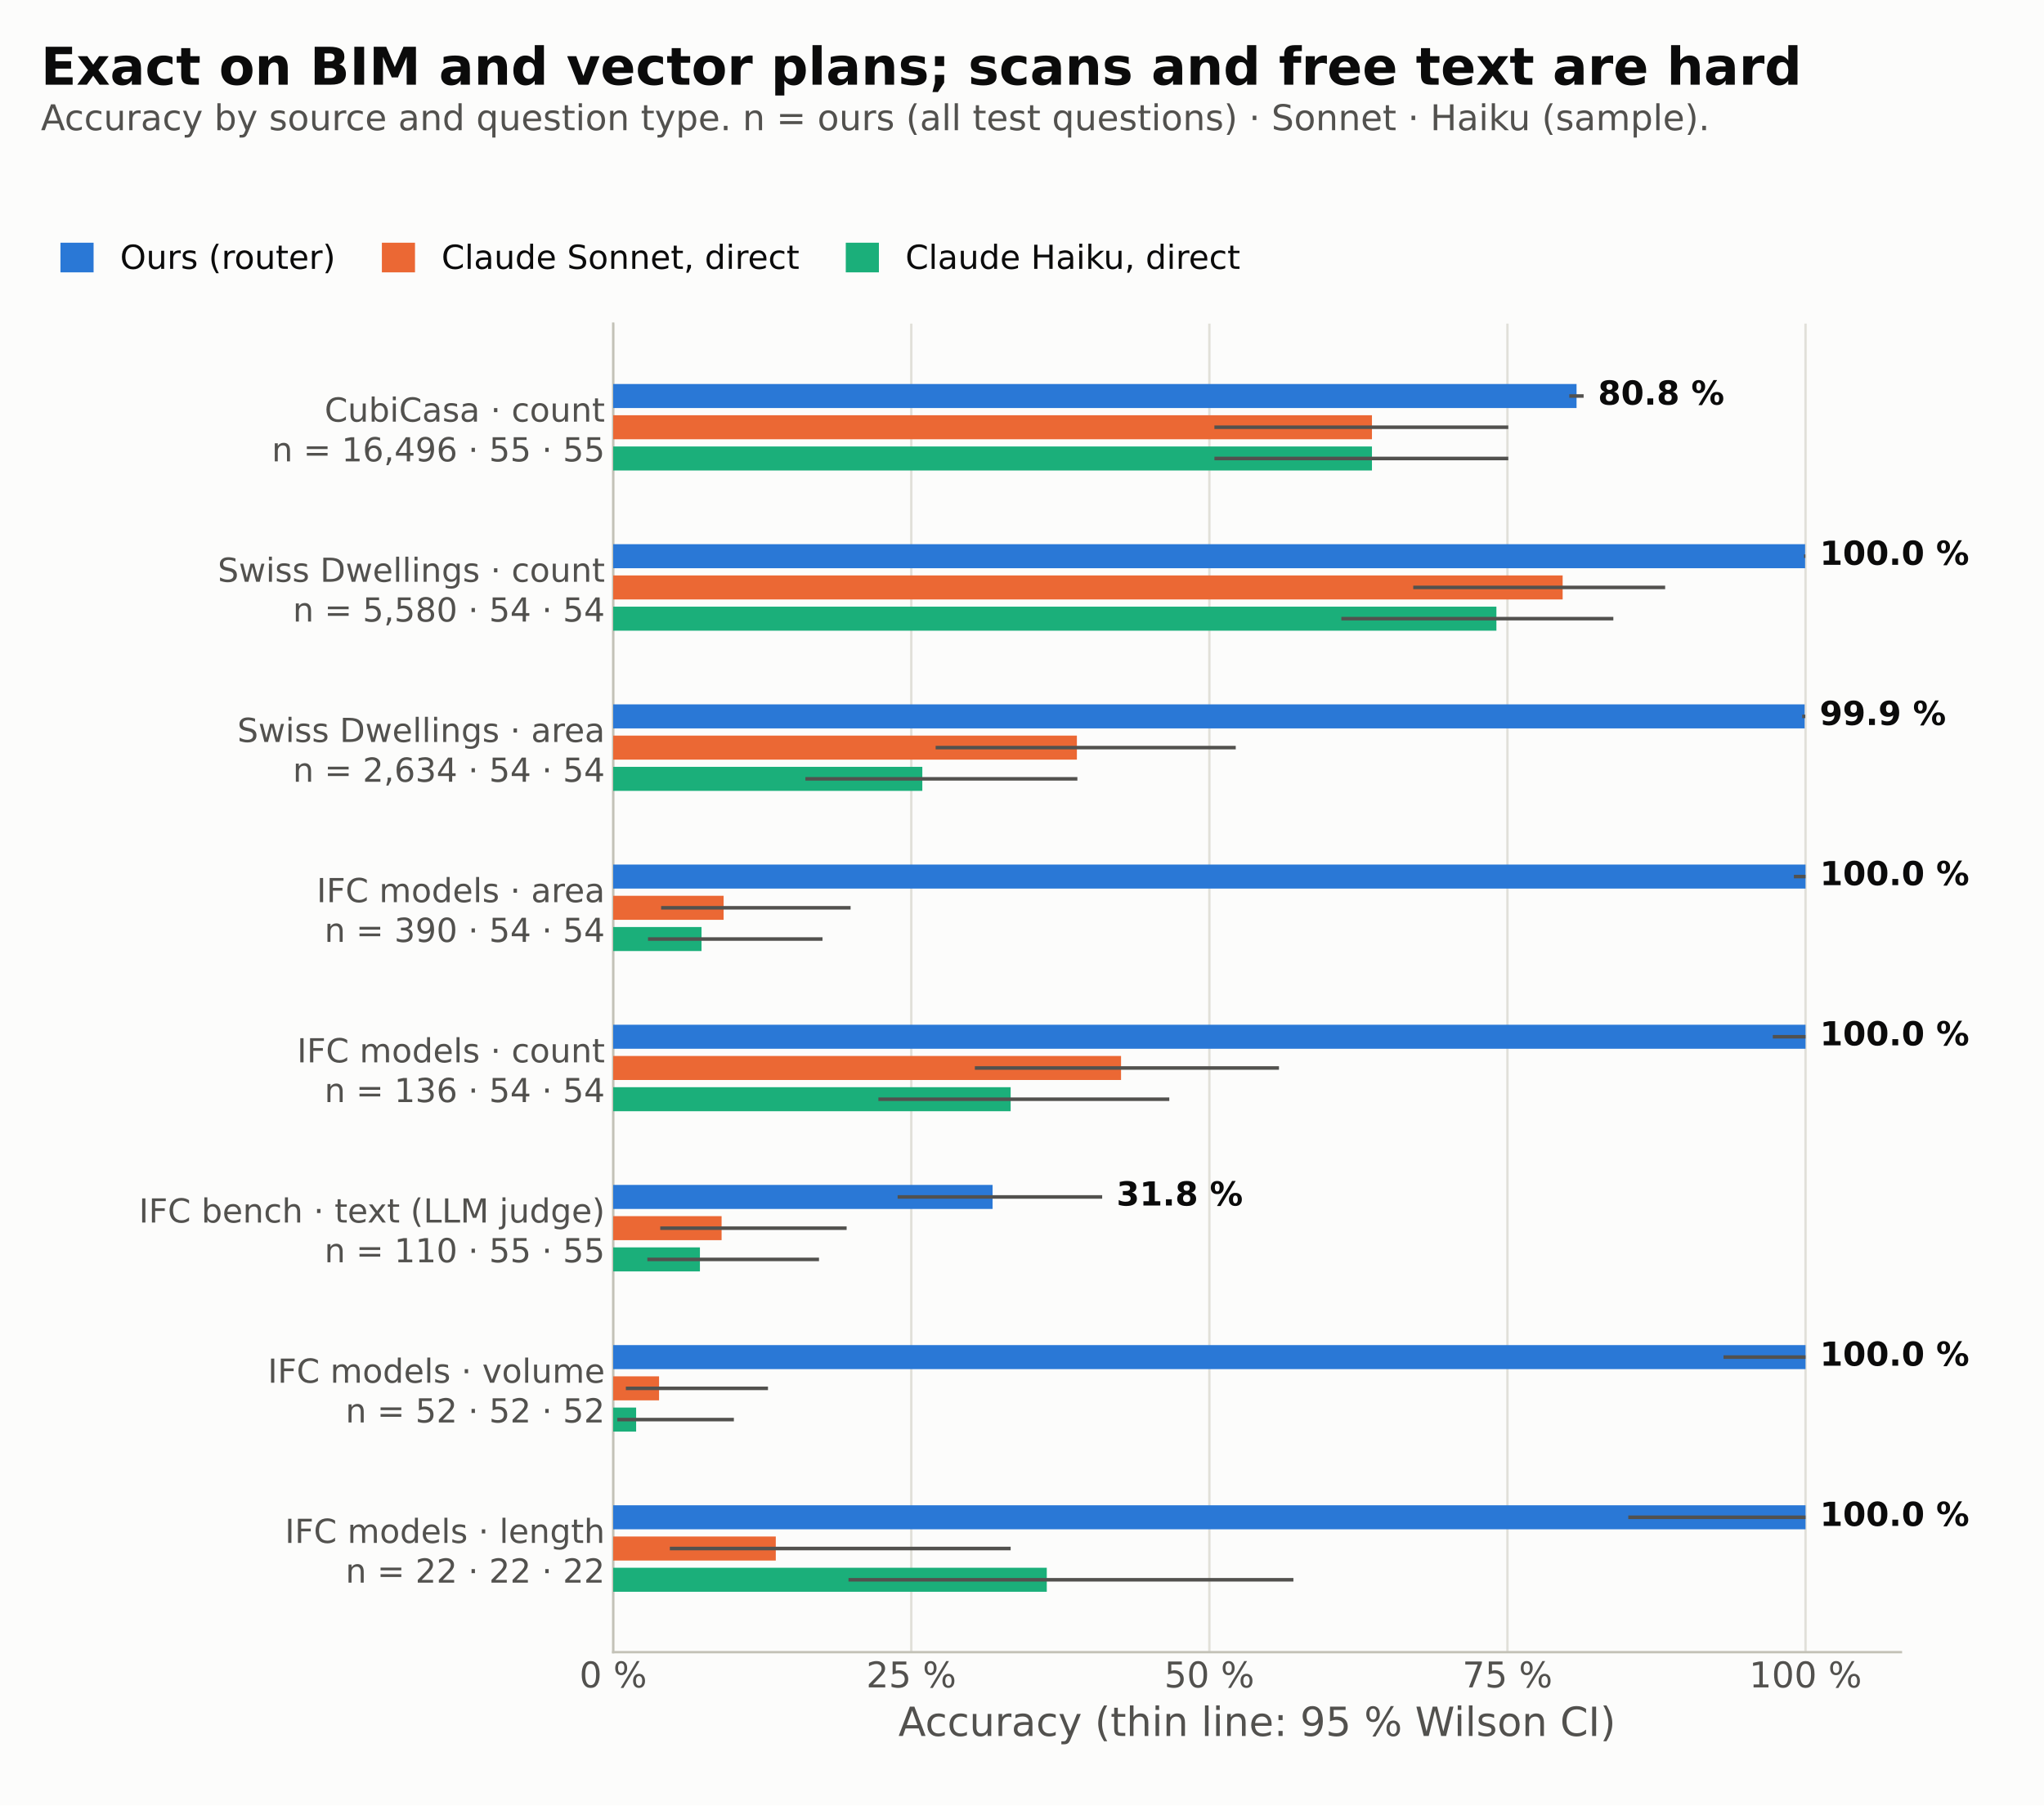
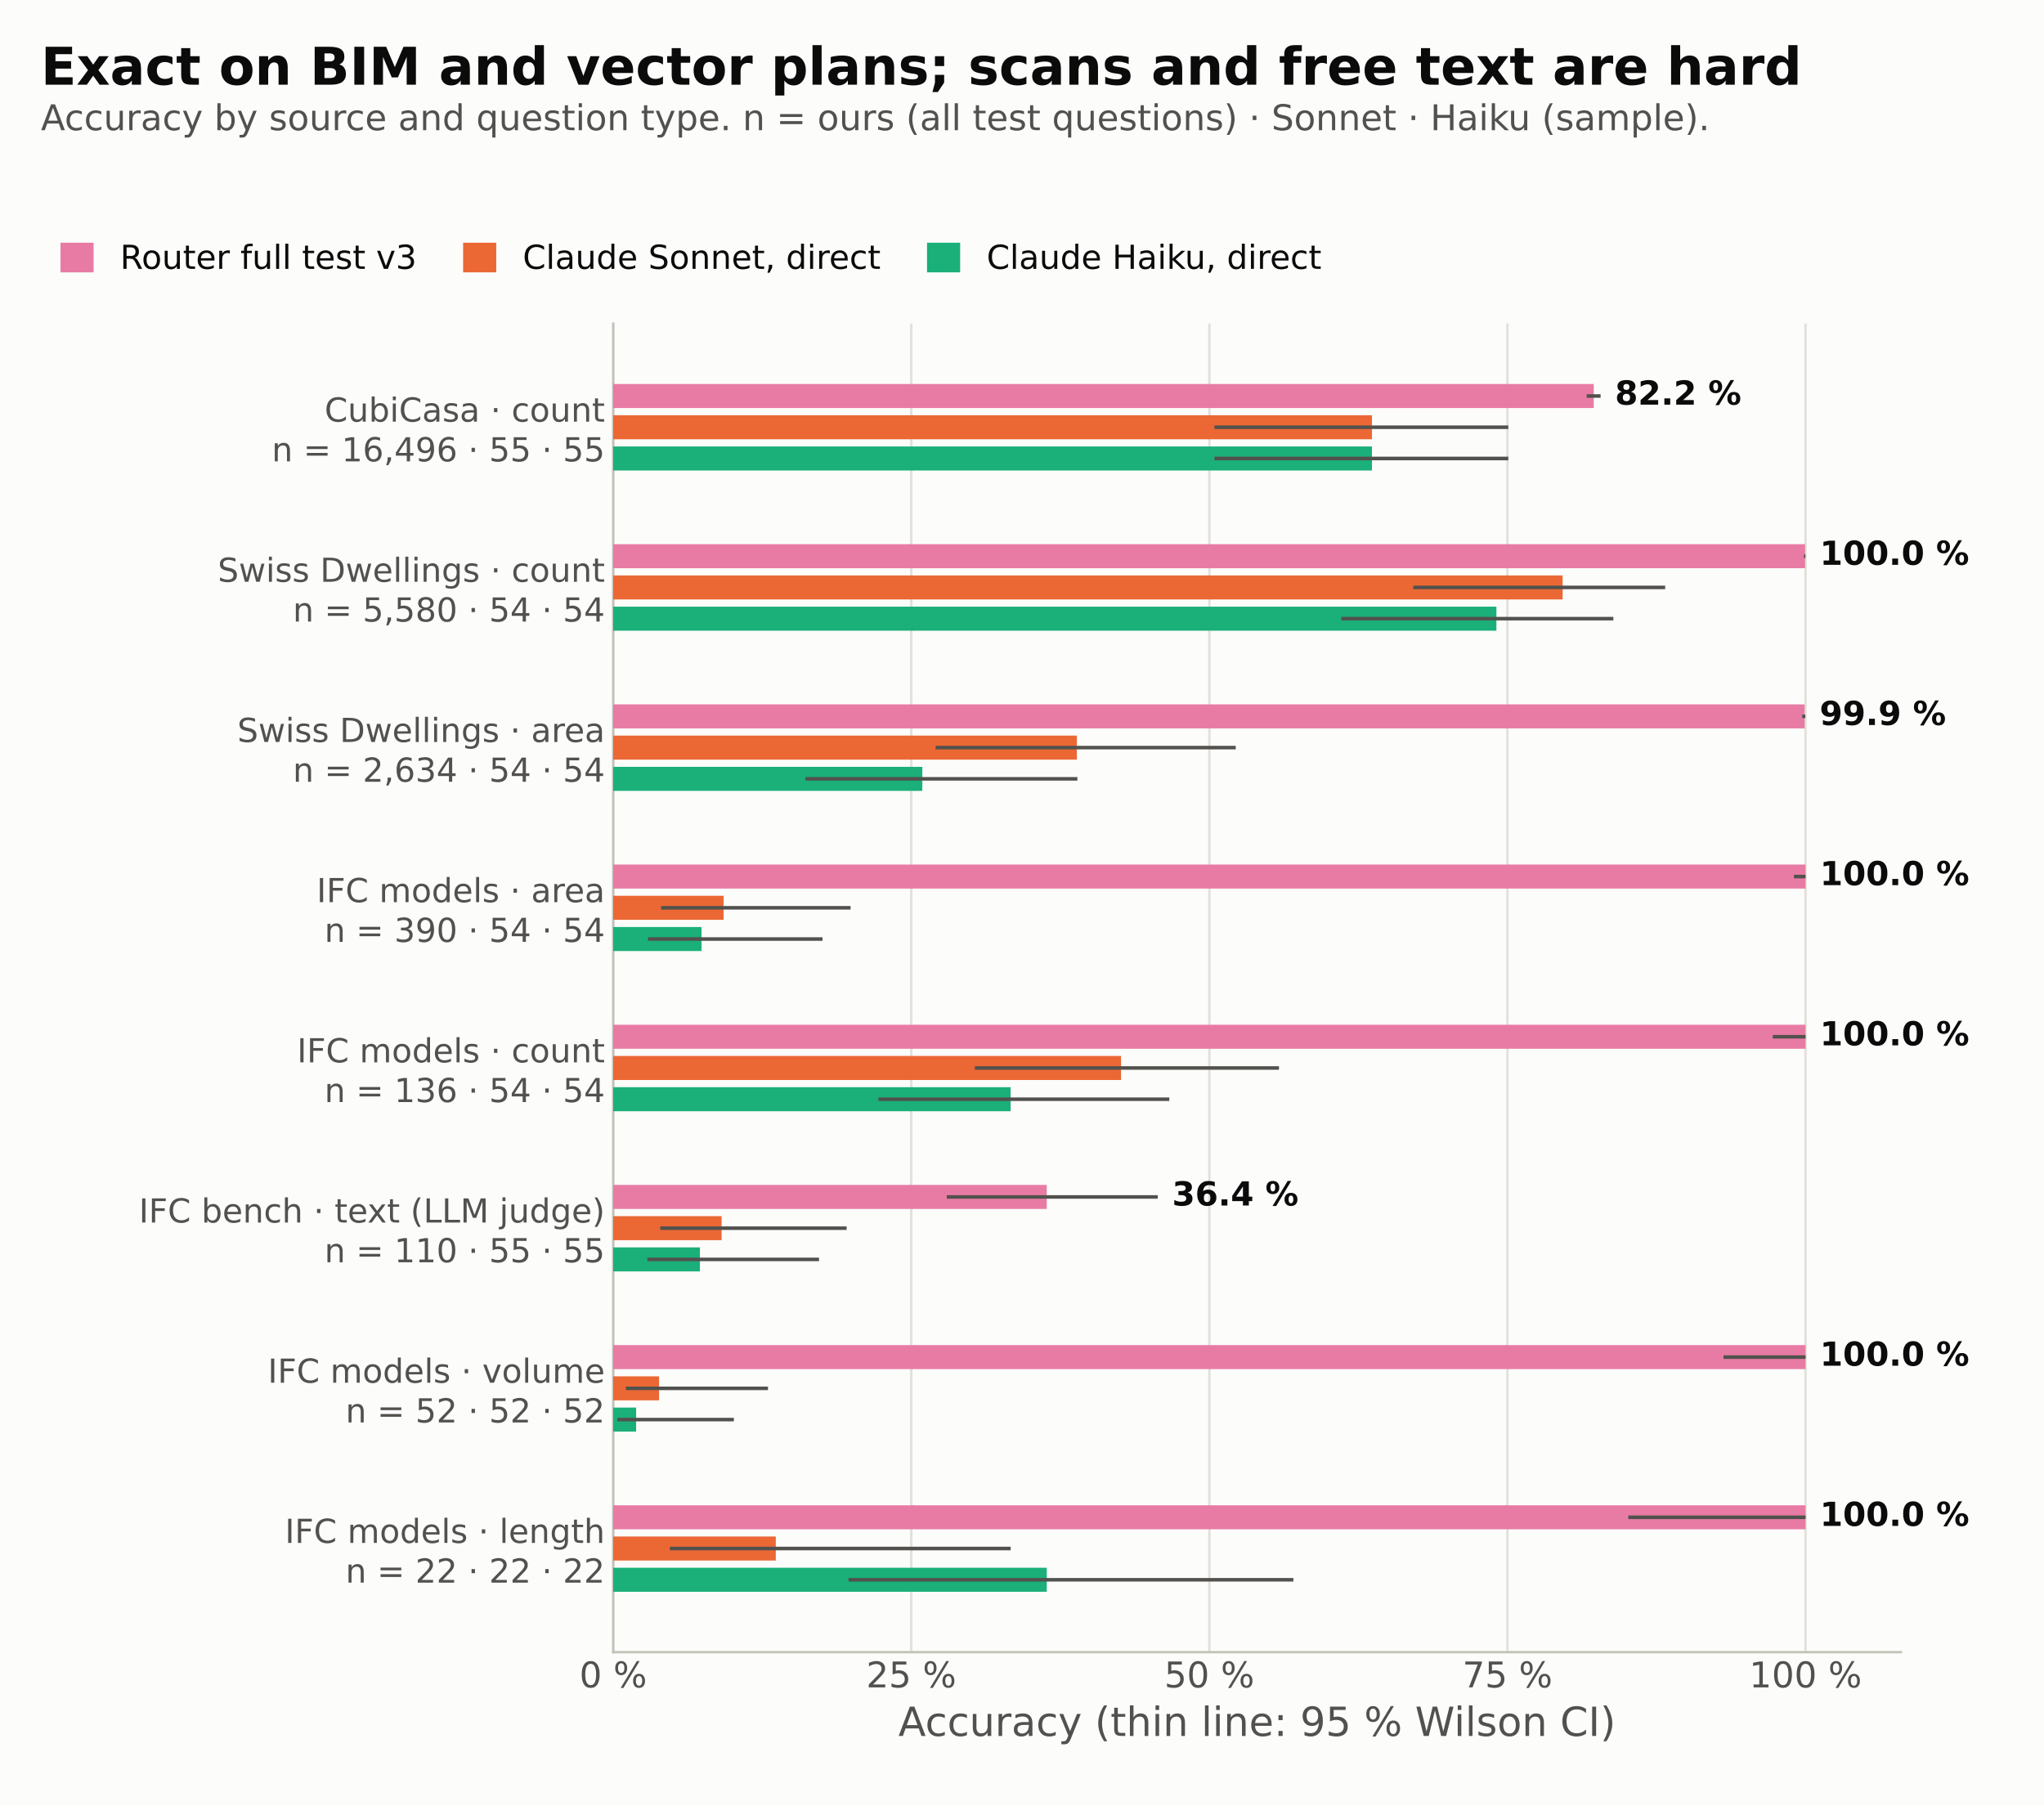
<svg xmlns="http://www.w3.org/2000/svg" width="864pt" height="763.2pt" viewBox="0 0 864 763.2" version="1.1">
  <defs>
    <style type="text/css">*{stroke-linejoin: round; stroke-linecap: butt}</style>
  </defs>
  <g id="figure_1">
    <g id="patch_1">
      <path d="M 0 763.2  L 864 763.2  L 864 0  L 0 0  z " style="fill: #fcfcfb" />
    </g>
    <g id="axes_1">
      <g id="patch_2">
        <path d="M 259.2 698.4  L 803.52 698.4  L 803.52 136.8  L 259.2 136.8  z " style="fill: #fcfcfb" />
      </g>
      <g id="matplotlib.axis_1">
        <g id="xtick_1">
          <g id="line2d_1">
-             <path d="M 259.2 698.4  L 259.2 136.8  " clip-path="url(#pe054d4cfa4)" style="fill: none; stroke: #e1e0d9; stroke-linecap: square" />
+             <path d="M 259.2 698.4  L 259.2 136.8  " clip-path="url(#p5ab3e14237)" style="fill: none; stroke: #e1e0d9; stroke-linecap: square" />
          </g>
          <g id="line2d_2" />
          <g id="text_1">
            <text style="font-size: 15px; font-family: 'DejaVu Sans'; text-anchor: middle; fill: #52514e" x="259.2" y="713.296" transform="rotate(-0 259.2 713.2965)">0 %</text>
          </g>
        </g>
        <g id="xtick_2">
          <g id="line2d_3">
-             <path d="M 385.2 698.4  L 385.2 136.8  " clip-path="url(#pe054d4cfa4)" style="fill: none; stroke: #e1e0d9; stroke-linecap: square" />
+             <path d="M 385.2 698.4  L 385.2 136.8  " clip-path="url(#p5ab3e14237)" style="fill: none; stroke: #e1e0d9; stroke-linecap: square" />
          </g>
          <g id="line2d_4" />
          <g id="text_2">
            <text style="font-size: 15px; font-family: 'DejaVu Sans'; text-anchor: middle; fill: #52514e" x="385.2" y="713.296" transform="rotate(-0 385.2 713.2965)">25 %</text>
          </g>
        </g>
        <g id="xtick_3">
          <g id="line2d_5">
-             <path d="M 511.2 698.4  L 511.2 136.8  " clip-path="url(#pe054d4cfa4)" style="fill: none; stroke: #e1e0d9; stroke-linecap: square" />
+             <path d="M 511.2 698.4  L 511.2 136.8  " clip-path="url(#p5ab3e14237)" style="fill: none; stroke: #e1e0d9; stroke-linecap: square" />
          </g>
          <g id="line2d_6" />
          <g id="text_3">
            <text style="font-size: 15px; font-family: 'DejaVu Sans'; text-anchor: middle; fill: #52514e" x="511.2" y="713.296" transform="rotate(-0 511.2 713.2965)">50 %</text>
          </g>
        </g>
        <g id="xtick_4">
          <g id="line2d_7">
-             <path d="M 637.2 698.4  L 637.2 136.8  " clip-path="url(#pe054d4cfa4)" style="fill: none; stroke: #e1e0d9; stroke-linecap: square" />
+             <path d="M 637.2 698.4  L 637.2 136.8  " clip-path="url(#p5ab3e14237)" style="fill: none; stroke: #e1e0d9; stroke-linecap: square" />
          </g>
          <g id="line2d_8" />
          <g id="text_4">
            <text style="font-size: 15px; font-family: 'DejaVu Sans'; text-anchor: middle; fill: #52514e" x="637.2" y="713.296" transform="rotate(-0 637.2 713.2965)">75 %</text>
          </g>
        </g>
        <g id="xtick_5">
          <g id="line2d_9">
-             <path d="M 763.2 698.4  L 763.2 136.8  " clip-path="url(#pe054d4cfa4)" style="fill: none; stroke: #e1e0d9; stroke-linecap: square" />
+             <path d="M 763.2 698.4  L 763.2 136.8  " clip-path="url(#p5ab3e14237)" style="fill: none; stroke: #e1e0d9; stroke-linecap: square" />
          </g>
          <g id="line2d_10" />
          <g id="text_5">
            <text style="font-size: 15px; font-family: 'DejaVu Sans'; text-anchor: middle; fill: #52514e" x="763.2" y="713.296" transform="rotate(-0 763.2 713.2965)">100 %</text>
          </g>
        </g>
        <g id="text_6">
          <text style="font-size: 17px; font-family: 'DejaVu Sans'; text-anchor: middle; fill: #52514e" x="531.36" y="733.817" transform="rotate(-0 531.36 733.8173)">Accuracy (thin line: 95 % Wilson CI)</text>
        </g>
      </g>
      <g id="matplotlib.axis_2">
        <g id="ytick_1">
          <g id="line2d_11" />
          <g id="text_7">
            <text style="font-size: 14px; font-family: 'DejaVu Sans'; fill: #52514e" transform="translate(137.2009 178.2276)">CubiCasa · count</text>
            <text style="font-size: 14px; font-family: 'DejaVu Sans'; fill: #52514e" transform="translate(114.8841 195.0304)">n = 16,496 · 55 · 55</text>
          </g>
        </g>
        <g id="ytick_2">
          <g id="line2d_12" />
          <g id="text_8">
            <text style="font-size: 14px; font-family: 'DejaVu Sans'; fill: #52514e" transform="translate(92.02688 245.9392)">Swiss Dwellings · count</text>
            <text style="font-size: 14px; font-family: 'DejaVu Sans'; fill: #52514e" transform="translate(123.7916 262.742)">n = 5,580 · 54 · 54</text>
          </g>
        </g>
        <g id="ytick_3">
          <g id="line2d_13" />
          <g id="text_9">
            <text style="font-size: 14px; font-family: 'DejaVu Sans'; fill: #52514e" transform="translate(100.3044 313.6508)">Swiss Dwellings · area</text>
            <text style="font-size: 14px; font-family: 'DejaVu Sans'; fill: #52514e" transform="translate(123.7916 330.4536)">n = 2,634 · 54 · 54</text>
          </g>
        </g>
        <g id="ytick_4">
          <g id="line2d_14" />
          <g id="text_10">
            <text style="font-size: 14px; font-family: 'DejaVu Sans'; fill: #52514e" transform="translate(133.8366 381.3624)">IFC models · area</text>
            <text style="font-size: 14px; font-family: 'DejaVu Sans'; fill: #52514e" transform="translate(137.1484 398.1652)">n = 390 · 54 · 54</text>
          </g>
        </g>
        <g id="ytick_5">
          <g id="line2d_15" />
          <g id="text_11">
            <text style="font-size: 14px; font-family: 'DejaVu Sans'; fill: #52514e" transform="translate(125.5591 449.074)">IFC models · count</text>
            <text style="font-size: 14px; font-family: 'DejaVu Sans'; fill: #52514e" transform="translate(137.1484 465.8768)">n = 136 · 54 · 54</text>
          </g>
        </g>
        <g id="ytick_6">
          <g id="line2d_16" />
          <g id="text_12">
            <text style="font-size: 14px; font-family: 'DejaVu Sans'; fill: #52514e" transform="translate(58.71125 516.7856)">IFC bench · text (LLM judge)</text>
            <text style="font-size: 14px; font-family: 'DejaVu Sans'; fill: #52514e" transform="translate(137.1484 533.5884)">n = 110 · 55 · 55</text>
          </g>
        </g>
        <g id="ytick_7">
          <g id="line2d_17" />
          <g id="text_13">
            <text style="font-size: 14px; font-family: 'DejaVu Sans'; fill: #52514e" transform="translate(113.1909 584.4972)">IFC models · volume</text>
            <text style="font-size: 14px; font-family: 'DejaVu Sans'; fill: #52514e" transform="translate(146.0559 601.3)">n = 52 · 52 · 52</text>
          </g>
        </g>
        <g id="ytick_8">
          <g id="line2d_18" />
          <g id="text_14">
            <text style="font-size: 14px; font-family: 'DejaVu Sans'; fill: #52514e" transform="translate(120.4316 652.2088)">IFC models · length</text>
            <text style="font-size: 14px; font-family: 'DejaVu Sans'; fill: #52514e" transform="translate(146.0559 669.0116)">n = 22 · 22 · 22</text>
          </g>
        </g>
      </g>
      <g id="patch_3">
        <path d="M 259.2 698.4  L 259.2 136.8  " style="fill: none; stroke: #c3c2b7; stroke-linejoin: miter; stroke-linecap: square" />
      </g>
      <g id="patch_4">
        <path d="M 259.2 698.4  L 803.52 698.4  " style="fill: none; stroke: #c3c2b7; stroke-linejoin: miter; stroke-linecap: square" />
      </g>
      <g id="patch_5">
-         <path d="M 259.2 172.484  L 666.409 172.484  L 666.409 162.327  L 259.2 162.327  z " clip-path="url(#pe054d4cfa4)" style="fill: #2a78d6" />
+         <path d="M 259.2 172.484  L 673.68 172.484  L 673.68 162.327  L 259.2 162.327  z " clip-path="url(#p5ab3e14237)" style="fill: #e87ba4" />
      </g>
      <g id="text_15">
-         <text style="font-weight: 700; font-size: 14px; font-family: 'DejaVu Sans'; text-anchor: start; fill: #0b0b0b" x="675.45" y="171.042" transform="rotate(-0 675.4499 171.0424)">80.8 %</text>
+         <text style="font-weight: 700; font-size: 14px; font-family: 'DejaVu Sans'; text-anchor: start; fill: #0b0b0b" x="682.63" y="171.042" transform="rotate(-0 682.6297 171.0424)">82.2 %</text>
      </g>
      <g id="patch_6">
-         <path d="M 259.2 185.688  L 579.927 185.688  L 579.927 175.531  L 259.2 175.531  z " clip-path="url(#pe054d4cfa4)" style="fill: #eb6834" />
+         <path d="M 259.2 185.688  L 579.927 185.688  L 579.927 175.531  L 259.2 175.531  z " clip-path="url(#p5ab3e14237)" style="fill: #eb6834" />
      </g>
      <g id="patch_7">
-         <path d="M 259.2 198.892  L 579.927 198.892  L 579.927 188.735  L 259.2 188.735  z " clip-path="url(#pe054d4cfa4)" style="fill: #1baf7a" />
+         <path d="M 259.2 198.892  L 579.927 198.892  L 579.927 188.735  L 259.2 188.735  z " clip-path="url(#p5ab3e14237)" style="fill: #1baf7a" />
      </g>
      <g id="patch_8">
-         <path d="M 259.2 240.196  L 763.019 240.196  L 763.019 230.039  L 259.2 230.039  z " clip-path="url(#pe054d4cfa4)" style="fill: #2a78d6" />
+         <path d="M 259.2 240.196  L 763.019 240.196  L 763.019 230.039  L 259.2 230.039  z " clip-path="url(#p5ab3e14237)" style="fill: #e87ba4" />
      </g>
      <g id="text_16">
        <text style="font-weight: 700; font-size: 14px; font-family: 'DejaVu Sans'; text-anchor: start; fill: #0b0b0b" x="769.198" y="238.754" transform="rotate(-0 769.1985 238.754)">100.0 %</text>
      </g>
      <g id="patch_9">
-         <path d="M 259.2 253.399  L 660.533 253.399  L 660.533 243.243  L 259.2 243.243  z " clip-path="url(#pe054d4cfa4)" style="fill: #eb6834" />
+         <path d="M 259.2 253.399  L 660.533 253.399  L 660.533 243.243  L 259.2 243.243  z " clip-path="url(#p5ab3e14237)" style="fill: #eb6834" />
      </g>
      <g id="patch_10">
-         <path d="M 259.2 266.603  L 632.533 266.603  L 632.533 256.446  L 259.2 256.446  z " clip-path="url(#pe054d4cfa4)" style="fill: #1baf7a" />
+         <path d="M 259.2 266.603  L 632.533 266.603  L 632.533 256.446  L 259.2 256.446  z " clip-path="url(#p5ab3e14237)" style="fill: #1baf7a" />
      </g>
      <g id="patch_11">
-         <path d="M 259.2 307.907  L 762.817 307.907  L 762.817 297.75  L 259.2 297.75  z " clip-path="url(#pe054d4cfa4)" style="fill: #2a78d6" />
+         <path d="M 259.2 307.907  L 762.817 307.907  L 762.817 297.75  L 259.2 297.75  z " clip-path="url(#p5ab3e14237)" style="fill: #e87ba4" />
      </g>
      <g id="text_17">
        <text style="font-weight: 700; font-size: 14px; font-family: 'DejaVu Sans'; text-anchor: start; fill: #0b0b0b" x="769.143" y="306.466" transform="rotate(-0 769.143 306.4656)">99.9 %</text>
      </g>
      <g id="patch_12">
-         <path d="M 259.2 321.111  L 455.2 321.111  L 455.2 310.954  L 259.2 310.954  z " clip-path="url(#pe054d4cfa4)" style="fill: #eb6834" />
+         <path d="M 259.2 321.111  L 455.2 321.111  L 455.2 310.954  L 259.2 310.954  z " clip-path="url(#p5ab3e14237)" style="fill: #eb6834" />
      </g>
      <g id="patch_13">
-         <path d="M 259.2 334.315  L 389.867 334.315  L 389.867 324.158  L 259.2 324.158  z " clip-path="url(#pe054d4cfa4)" style="fill: #1baf7a" />
+         <path d="M 259.2 334.315  L 389.867 334.315  L 389.867 324.158  L 259.2 324.158  z " clip-path="url(#p5ab3e14237)" style="fill: #1baf7a" />
      </g>
      <g id="patch_14">
-         <path d="M 259.2 375.619  L 763.2 375.619  L 763.2 365.462  L 259.2 365.462  z " clip-path="url(#pe054d4cfa4)" style="fill: #2a78d6" />
+         <path d="M 259.2 375.619  L 763.2 375.619  L 763.2 365.462  L 259.2 365.462  z " clip-path="url(#p5ab3e14237)" style="fill: #e87ba4" />
      </g>
      <g id="text_18">
        <text style="font-weight: 700; font-size: 14px; font-family: 'DejaVu Sans'; text-anchor: start; fill: #0b0b0b" x="769.248" y="374.177" transform="rotate(-0 769.248 374.1772)">100.0 %</text>
      </g>
      <g id="patch_15">
-         <path d="M 259.2 388.823  L 305.867 388.823  L 305.867 378.666  L 259.2 378.666  z " clip-path="url(#pe054d4cfa4)" style="fill: #eb6834" />
+         <path d="M 259.2 388.823  L 305.867 388.823  L 305.867 378.666  L 259.2 378.666  z " clip-path="url(#p5ab3e14237)" style="fill: #eb6834" />
      </g>
      <g id="patch_16">
-         <path d="M 259.2 402.026  L 296.533 402.026  L 296.533 391.87  L 259.2 391.87  z " clip-path="url(#pe054d4cfa4)" style="fill: #1baf7a" />
+         <path d="M 259.2 402.026  L 296.533 402.026  L 296.533 391.87  L 259.2 391.87  z " clip-path="url(#p5ab3e14237)" style="fill: #1baf7a" />
      </g>
      <g id="patch_17">
-         <path d="M 259.2 443.33  L 763.2 443.33  L 763.2 433.174  L 259.2 433.174  z " clip-path="url(#pe054d4cfa4)" style="fill: #2a78d6" />
+         <path d="M 259.2 443.33  L 763.2 443.33  L 763.2 433.174  L 259.2 433.174  z " clip-path="url(#p5ab3e14237)" style="fill: #e87ba4" />
      </g>
      <g id="text_19">
        <text style="font-weight: 700; font-size: 14px; font-family: 'DejaVu Sans'; text-anchor: start; fill: #0b0b0b" x="769.248" y="441.889" transform="rotate(-0 769.248 441.8888)">100.0 %</text>
      </g>
      <g id="patch_18">
-         <path d="M 259.2 456.534  L 473.867 456.534  L 473.867 446.377  L 259.2 446.377  z " clip-path="url(#pe054d4cfa4)" style="fill: #eb6834" />
+         <path d="M 259.2 456.534  L 473.867 456.534  L 473.867 446.377  L 259.2 446.377  z " clip-path="url(#p5ab3e14237)" style="fill: #eb6834" />
      </g>
      <g id="patch_19">
-         <path d="M 259.2 469.738  L 427.2 469.738  L 427.2 459.581  L 259.2 459.581  z " clip-path="url(#pe054d4cfa4)" style="fill: #1baf7a" />
+         <path d="M 259.2 469.738  L 427.2 469.738  L 427.2 459.581  L 259.2 459.581  z " clip-path="url(#p5ab3e14237)" style="fill: #1baf7a" />
      </g>
      <g id="patch_20">
-         <path d="M 259.2 511.042  L 419.564 511.042  L 419.564 500.885  L 259.2 500.885  z " clip-path="url(#pe054d4cfa4)" style="fill: #2a78d6" />
+         <path d="M 259.2 511.042  L 442.473 511.042  L 442.473 500.885  L 259.2 500.885  z " clip-path="url(#p5ab3e14237)" style="fill: #e87ba4" />
      </g>
      <g id="text_20">
-         <text style="font-weight: 700; font-size: 14px; font-family: 'DejaVu Sans'; text-anchor: start; fill: #0b0b0b" x="471.937" y="509.6" transform="rotate(-0 471.9367 509.6004)">31.8 %</text>
+         <text style="font-weight: 700; font-size: 14px; font-family: 'DejaVu Sans'; text-anchor: start; fill: #0b0b0b" x="495.437" y="509.6" transform="rotate(-0 495.4366 509.6004)">36.4 %</text>
      </g>
      <g id="patch_21">
-         <path d="M 259.2 524.246  L 305.018 524.246  L 305.018 514.089  L 259.2 514.089  z " clip-path="url(#pe054d4cfa4)" style="fill: #eb6834" />
+         <path d="M 259.2 524.246  L 305.018 524.246  L 305.018 514.089  L 259.2 514.089  z " clip-path="url(#p5ab3e14237)" style="fill: #eb6834" />
      </g>
      <g id="patch_22">
-         <path d="M 259.2 537.45  L 295.855 537.45  L 295.855 527.293  L 259.2 527.293  z " clip-path="url(#pe054d4cfa4)" style="fill: #1baf7a" />
+         <path d="M 259.2 537.45  L 295.855 537.45  L 295.855 527.293  L 259.2 527.293  z " clip-path="url(#p5ab3e14237)" style="fill: #1baf7a" />
      </g>
      <g id="patch_23">
-         <path d="M 259.2 578.754  L 763.2 578.754  L 763.2 568.597  L 259.2 568.597  z " clip-path="url(#pe054d4cfa4)" style="fill: #2a78d6" />
+         <path d="M 259.2 578.754  L 763.2 578.754  L 763.2 568.597  L 259.2 568.597  z " clip-path="url(#p5ab3e14237)" style="fill: #e87ba4" />
      </g>
      <g id="text_21">
        <text style="font-weight: 700; font-size: 14px; font-family: 'DejaVu Sans'; text-anchor: start; fill: #0b0b0b" x="769.248" y="577.312" transform="rotate(-0 769.248 577.312)">100.0 %</text>
      </g>
      <g id="patch_24">
-         <path d="M 259.2 591.957  L 278.585 591.957  L 278.585 581.801  L 259.2 581.801  z " clip-path="url(#pe054d4cfa4)" style="fill: #eb6834" />
+         <path d="M 259.2 591.957  L 278.585 591.957  L 278.585 581.801  L 259.2 581.801  z " clip-path="url(#p5ab3e14237)" style="fill: #eb6834" />
      </g>
      <g id="patch_25">
-         <path d="M 259.2 605.161  L 268.892 605.161  L 268.892 595.004  L 259.2 595.004  z " clip-path="url(#pe054d4cfa4)" style="fill: #1baf7a" />
+         <path d="M 259.2 605.161  L 268.892 605.161  L 268.892 595.004  L 259.2 595.004  z " clip-path="url(#p5ab3e14237)" style="fill: #1baf7a" />
      </g>
      <g id="patch_26">
-         <path d="M 259.2 646.465  L 763.2 646.465  L 763.2 636.308  L 259.2 636.308  z " clip-path="url(#pe054d4cfa4)" style="fill: #2a78d6" />
+         <path d="M 259.2 646.465  L 763.2 646.465  L 763.2 636.308  L 259.2 636.308  z " clip-path="url(#p5ab3e14237)" style="fill: #e87ba4" />
      </g>
      <g id="text_22">
        <text style="font-weight: 700; font-size: 14px; font-family: 'DejaVu Sans'; text-anchor: start; fill: #0b0b0b" x="769.248" y="645.024" transform="rotate(-0 769.248 645.0236)">100.0 %</text>
      </g>
      <g id="patch_27">
-         <path d="M 259.2 659.669  L 327.927 659.669  L 327.927 649.512  L 259.2 649.512  z " clip-path="url(#pe054d4cfa4)" style="fill: #eb6834" />
+         <path d="M 259.2 659.669  L 327.927 659.669  L 327.927 649.512  L 259.2 649.512  z " clip-path="url(#p5ab3e14237)" style="fill: #eb6834" />
      </g>
      <g id="patch_28">
-         <path d="M 259.2 672.873  L 442.473 672.873  L 442.473 662.716  L 259.2 662.716  z " clip-path="url(#pe054d4cfa4)" style="fill: #1baf7a" />
+         <path d="M 259.2 672.873  L 442.473 672.873  L 442.473 662.716  L 259.2 662.716  z " clip-path="url(#p5ab3e14237)" style="fill: #1baf7a" />
      </g>
      <g id="line2d_19">
-         <path d="M 663.343 167.406  L 669.402 167.406  " clip-path="url(#pe054d4cfa4)" style="fill: none; stroke: #52514e; stroke-width: 1.5" />
+         <path d="M 670.703 167.406  L 676.582 167.406  " clip-path="url(#p5ab3e14237)" style="fill: none; stroke: #52514e; stroke-width: 1.5" />
      </g>
      <g id="line2d_20">
-         <path d="M 513.331 180.609  L 637.55 180.609  " clip-path="url(#pe054d4cfa4)" style="fill: none; stroke: #52514e; stroke-width: 1.5" />
+         <path d="M 513.331 180.609  L 637.55 180.609  " clip-path="url(#p5ab3e14237)" style="fill: none; stroke: #52514e; stroke-width: 1.5" />
      </g>
      <g id="line2d_21">
-         <path d="M 513.331 193.813  L 637.55 193.813  " clip-path="url(#pe054d4cfa4)" style="fill: none; stroke: #52514e; stroke-width: 1.5" />
+         <path d="M 513.331 193.813  L 637.55 193.813  " clip-path="url(#p5ab3e14237)" style="fill: none; stroke: #52514e; stroke-width: 1.5" />
      </g>
      <g id="line2d_22">
-         <path d="M 762.542 235.117  L 763.15 235.117  " clip-path="url(#pe054d4cfa4)" style="fill: none; stroke: #52514e; stroke-width: 1.5" />
+         <path d="M 762.542 235.117  L 763.15 235.117  " clip-path="url(#p5ab3e14237)" style="fill: none; stroke: #52514e; stroke-width: 1.5" />
      </g>
      <g id="line2d_23">
-         <path d="M 597.372 248.321  L 703.859 248.321  " clip-path="url(#pe054d4cfa4)" style="fill: none; stroke: #52514e; stroke-width: 1.5" />
+         <path d="M 597.372 248.321  L 703.859 248.321  " clip-path="url(#p5ab3e14237)" style="fill: none; stroke: #52514e; stroke-width: 1.5" />
      </g>
      <g id="line2d_24">
-         <path d="M 566.988 261.525  L 681.962 261.525  " clip-path="url(#pe054d4cfa4)" style="fill: none; stroke: #52514e; stroke-width: 1.5" />
+         <path d="M 566.988 261.525  L 681.962 261.525  " clip-path="url(#p5ab3e14237)" style="fill: none; stroke: #52514e; stroke-width: 1.5" />
      </g>
      <g id="line2d_25">
-         <path d="M 761.807 302.829  L 763.095 302.829  " clip-path="url(#pe054d4cfa4)" style="fill: none; stroke: #52514e; stroke-width: 1.5" />
+         <path d="M 761.807 302.829  L 763.095 302.829  " clip-path="url(#p5ab3e14237)" style="fill: none; stroke: #52514e; stroke-width: 1.5" />
      </g>
      <g id="line2d_26">
-         <path d="M 395.491 316.033  L 522.347 316.033  " clip-path="url(#pe054d4cfa4)" style="fill: none; stroke: #52514e; stroke-width: 1.5" />
+         <path d="M 395.491 316.033  L 522.347 316.033  " clip-path="url(#p5ab3e14237)" style="fill: none; stroke: #52514e; stroke-width: 1.5" />
      </g>
      <g id="line2d_27">
-         <path d="M 340.438 329.236  L 455.412 329.236  " clip-path="url(#pe054d4cfa4)" style="fill: none; stroke: #52514e; stroke-width: 1.5" />
+         <path d="M 340.438 329.236  L 455.412 329.236  " clip-path="url(#p5ab3e14237)" style="fill: none; stroke: #52514e; stroke-width: 1.5" />
      </g>
      <g id="line2d_28">
-         <path d="M 758.284 370.54  L 763.2 370.54  " clip-path="url(#pe054d4cfa4)" style="fill: none; stroke: #52514e; stroke-width: 1.5" />
+         <path d="M 758.284 370.54  L 763.2 370.54  " clip-path="url(#p5ab3e14237)" style="fill: none; stroke: #52514e; stroke-width: 1.5" />
      </g>
      <g id="line2d_29">
-         <path d="M 279.461 383.744  L 359.546 383.744  " clip-path="url(#pe054d4cfa4)" style="fill: none; stroke: #52514e; stroke-width: 1.5" />
+         <path d="M 279.461 383.744  L 359.546 383.744  " clip-path="url(#p5ab3e14237)" style="fill: none; stroke: #52514e; stroke-width: 1.5" />
      </g>
      <g id="line2d_30">
-         <path d="M 273.907 396.948  L 347.673 396.948  " clip-path="url(#pe054d4cfa4)" style="fill: none; stroke: #52514e; stroke-width: 1.5" />
+         <path d="M 273.907 396.948  L 347.673 396.948  " clip-path="url(#p5ab3e14237)" style="fill: none; stroke: #52514e; stroke-width: 1.5" />
      </g>
      <g id="line2d_31">
-         <path d="M 749.355 438.252  L 763.2 438.252  " clip-path="url(#pe054d4cfa4)" style="fill: none; stroke: #52514e; stroke-width: 1.5" />
+         <path d="M 749.355 438.252  L 763.2 438.252  " clip-path="url(#p5ab3e14237)" style="fill: none; stroke: #52514e; stroke-width: 1.5" />
      </g>
      <g id="line2d_32">
-         <path d="M 412.072 451.456  L 540.62 451.456  " clip-path="url(#pe054d4cfa4)" style="fill: none; stroke: #52514e; stroke-width: 1.5" />
+         <path d="M 412.072 451.456  L 540.62 451.456  " clip-path="url(#p5ab3e14237)" style="fill: none; stroke: #52514e; stroke-width: 1.5" />
      </g>
      <g id="line2d_33">
-         <path d="M 371.297 464.66  L 494.261 464.66  " clip-path="url(#pe054d4cfa4)" style="fill: none; stroke: #52514e; stroke-width: 1.5" />
+         <path d="M 371.297 464.66  L 494.261 464.66  " clip-path="url(#p5ab3e14237)" style="fill: none; stroke: #52514e; stroke-width: 1.5" />
      </g>
      <g id="line2d_34">
-         <path d="M 379.423 505.964  L 465.889 505.964  " clip-path="url(#pe054d4cfa4)" style="fill: none; stroke: #52514e; stroke-width: 1.5" />
+         <path d="M 400.195 505.964  L 489.389 505.964  " clip-path="url(#p5ab3e14237)" style="fill: none; stroke: #52514e; stroke-width: 1.5" />
      </g>
      <g id="line2d_35">
-         <path d="M 279.087 519.167  L 357.871 519.167  " clip-path="url(#pe054d4cfa4)" style="fill: none; stroke: #52514e; stroke-width: 1.5" />
+         <path d="M 279.087 519.167  L 357.871 519.167  " clip-path="url(#p5ab3e14237)" style="fill: none; stroke: #52514e; stroke-width: 1.5" />
      </g>
      <g id="line2d_36">
-         <path d="M 273.637 532.371  L 346.19 532.371  " clip-path="url(#pe054d4cfa4)" style="fill: none; stroke: #52514e; stroke-width: 1.5" />
+         <path d="M 273.637 532.371  L 346.19 532.371  " clip-path="url(#p5ab3e14237)" style="fill: none; stroke: #52514e; stroke-width: 1.5" />
      </g>
      <g id="line2d_37">
-         <path d="M 728.529 573.675  L 763.2 573.675  " clip-path="url(#pe054d4cfa4)" style="fill: none; stroke: #52514e; stroke-width: 1.5" />
+         <path d="M 728.529 573.675  L 763.2 573.675  " clip-path="url(#p5ab3e14237)" style="fill: none; stroke: #52514e; stroke-width: 1.5" />
      </g>
      <g id="line2d_38">
-         <path d="M 264.548 586.879  L 324.625 586.879  " clip-path="url(#pe054d4cfa4)" style="fill: none; stroke: #52514e; stroke-width: 1.5" />
+         <path d="M 264.548 586.879  L 324.625 586.879  " clip-path="url(#p5ab3e14237)" style="fill: none; stroke: #52514e; stroke-width: 1.5" />
      </g>
      <g id="line2d_39">
-         <path d="M 260.915 600.083  L 310.207 600.083  " clip-path="url(#pe054d4cfa4)" style="fill: none; stroke: #52514e; stroke-width: 1.5" />
+         <path d="M 260.915 600.083  L 310.207 600.083  " clip-path="url(#p5ab3e14237)" style="fill: none; stroke: #52514e; stroke-width: 1.5" />
      </g>
      <g id="line2d_40">
-         <path d="M 688.278 641.387  L 763.2 641.387  " clip-path="url(#pe054d4cfa4)" style="fill: none; stroke: #52514e; stroke-width: 1.5" />
+         <path d="M 688.278 641.387  L 763.2 641.387  " clip-path="url(#p5ab3e14237)" style="fill: none; stroke: #52514e; stroke-width: 1.5" />
      </g>
      <g id="line2d_41">
-         <path d="M 283.135 654.591  L 427.208 654.591  " clip-path="url(#pe054d4cfa4)" style="fill: none; stroke: #52514e; stroke-width: 1.5" />
+         <path d="M 283.135 654.591  L 427.208 654.591  " clip-path="url(#p5ab3e14237)" style="fill: none; stroke: #52514e; stroke-width: 1.5" />
      </g>
      <g id="line2d_42">
-         <path d="M 358.655 667.794  L 546.723 667.794  " clip-path="url(#pe054d4cfa4)" style="fill: none; stroke: #52514e; stroke-width: 1.5" />
+         <path d="M 358.655 667.794  L 546.723 667.794  " clip-path="url(#p5ab3e14237)" style="fill: none; stroke: #52514e; stroke-width: 1.5" />
      </g>
    </g>
    <g id="text_23">
      <text style="font-weight: 700; font-size: 22px; font-family: 'DejaVu Sans'; text-anchor: start; fill: #0b0b0b" x="17.28" y="35.797" transform="rotate(-0 17.28 35.79656)">Exact on BIM and vector plans; scans and free text are hard</text>
    </g>
    <g id="text_24">
      <text style="font-size: 15px; font-family: 'DejaVu Sans'; text-anchor: start; fill: #52514e" x="17.28" y="55.03" transform="rotate(-0 17.28 55.02966)">Accuracy by source and question type. n = ours (all test questions) · Sonnet · Haiku (sample).</text>
    </g>
    <g id="legend_1">
      <g id="patch_29">
-         <path d="M 25.56 115.13  L 39.56 115.13  L 39.56 102.6  L 25.56 102.6  z " style="fill: #2a78d6" />
+         <path d="M 25.56 115.13  L 39.56 115.13  L 39.56 102.6  L 25.56 102.6  z " style="fill: #e87ba4" />
      </g>
      <g id="text_25">
-         <text style="font-size: 14px; font-family: 'DejaVu Sans'; text-anchor: start; fill: #0b0b0b" x="50.76" y="113.66" transform="rotate(-0 50.76 113.66)">Ours (router)</text>
+         <text style="font-size: 14px; font-family: 'DejaVu Sans'; text-anchor: start; fill: #0b0b0b" x="50.76" y="113.66" transform="rotate(-0 50.76 113.66)">Router full test v3</text>
      </g>
      <g id="patch_30">
-         <path d="M 161.419 115.13  L 175.419 115.13  L 175.419 102.6  L 161.419 102.6  z " style="fill: #eb6834" />
+         <path d="M 195.763 115.13  L 209.763 115.13  L 209.763 102.6  L 195.763 102.6  z " style="fill: #eb6834" />
      </g>
      <g id="text_26">
-         <text style="font-size: 14px; font-family: 'DejaVu Sans'; text-anchor: start; fill: #0b0b0b" x="186.619" y="113.66" transform="rotate(-0 186.6191 113.66)">Claude Sonnet, direct</text>
+         <text style="font-size: 14px; font-family: 'DejaVu Sans'; text-anchor: start; fill: #0b0b0b" x="220.963" y="113.66" transform="rotate(-0 220.9628 113.66)">Claude Sonnet, direct</text>
      </g>
      <g id="patch_31">
-         <path d="M 357.513 115.13  L 371.513 115.13  L 371.513 102.6  L 357.513 102.6  z " style="fill: #1baf7a" />
+         <path d="M 391.857 115.13  L 405.857 115.13  L 405.857 102.6  L 391.857 102.6  z " style="fill: #1baf7a" />
      </g>
      <g id="text_27">
-         <text style="font-size: 14px; font-family: 'DejaVu Sans'; text-anchor: start; fill: #0b0b0b" x="382.713" y="113.66" transform="rotate(-0 382.7131 113.66)">Claude Haiku, direct</text>
+         <text style="font-size: 14px; font-family: 'DejaVu Sans'; text-anchor: start; fill: #0b0b0b" x="417.057" y="113.66" transform="rotate(-0 417.0569 113.66)">Claude Haiku, direct</text>
      </g>
    </g>
  </g>
  <defs>
-     <clipPath id="pe054d4cfa4">
+     <clipPath id="p5ab3e14237">
      <rect x="259.2" y="136.8" width="544.32" height="561.6" />
    </clipPath>
  </defs>
</svg>
